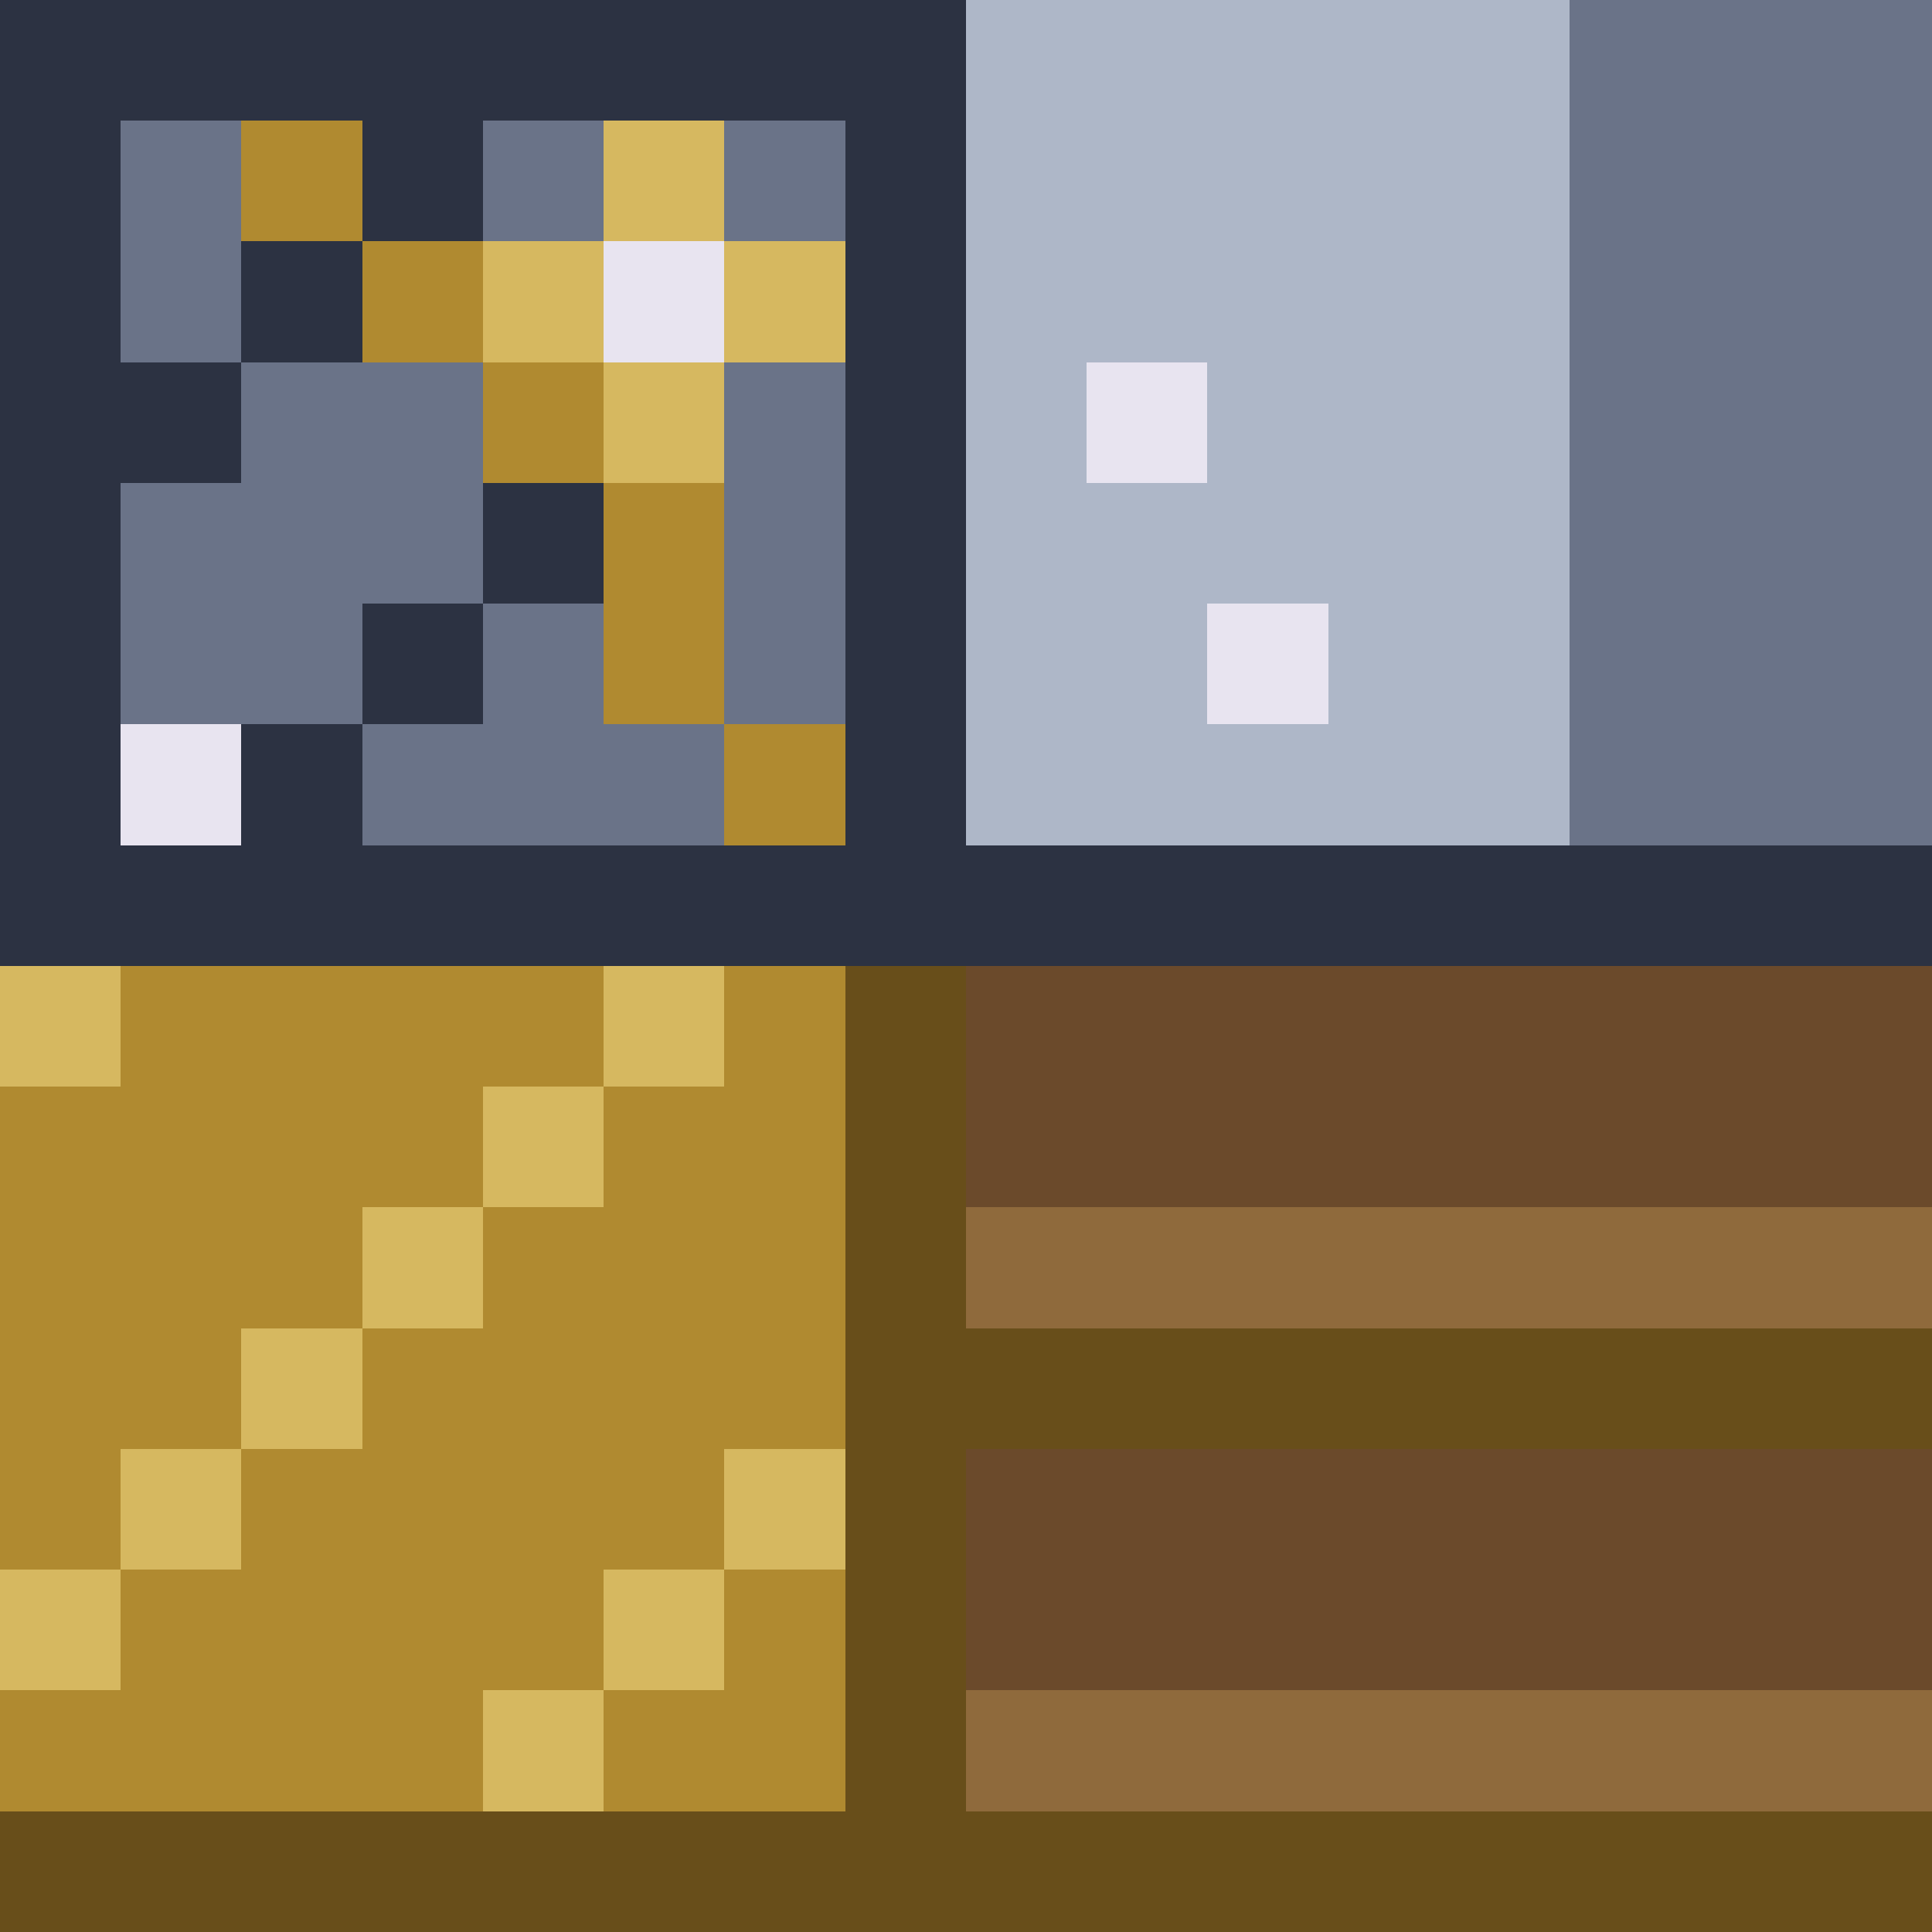
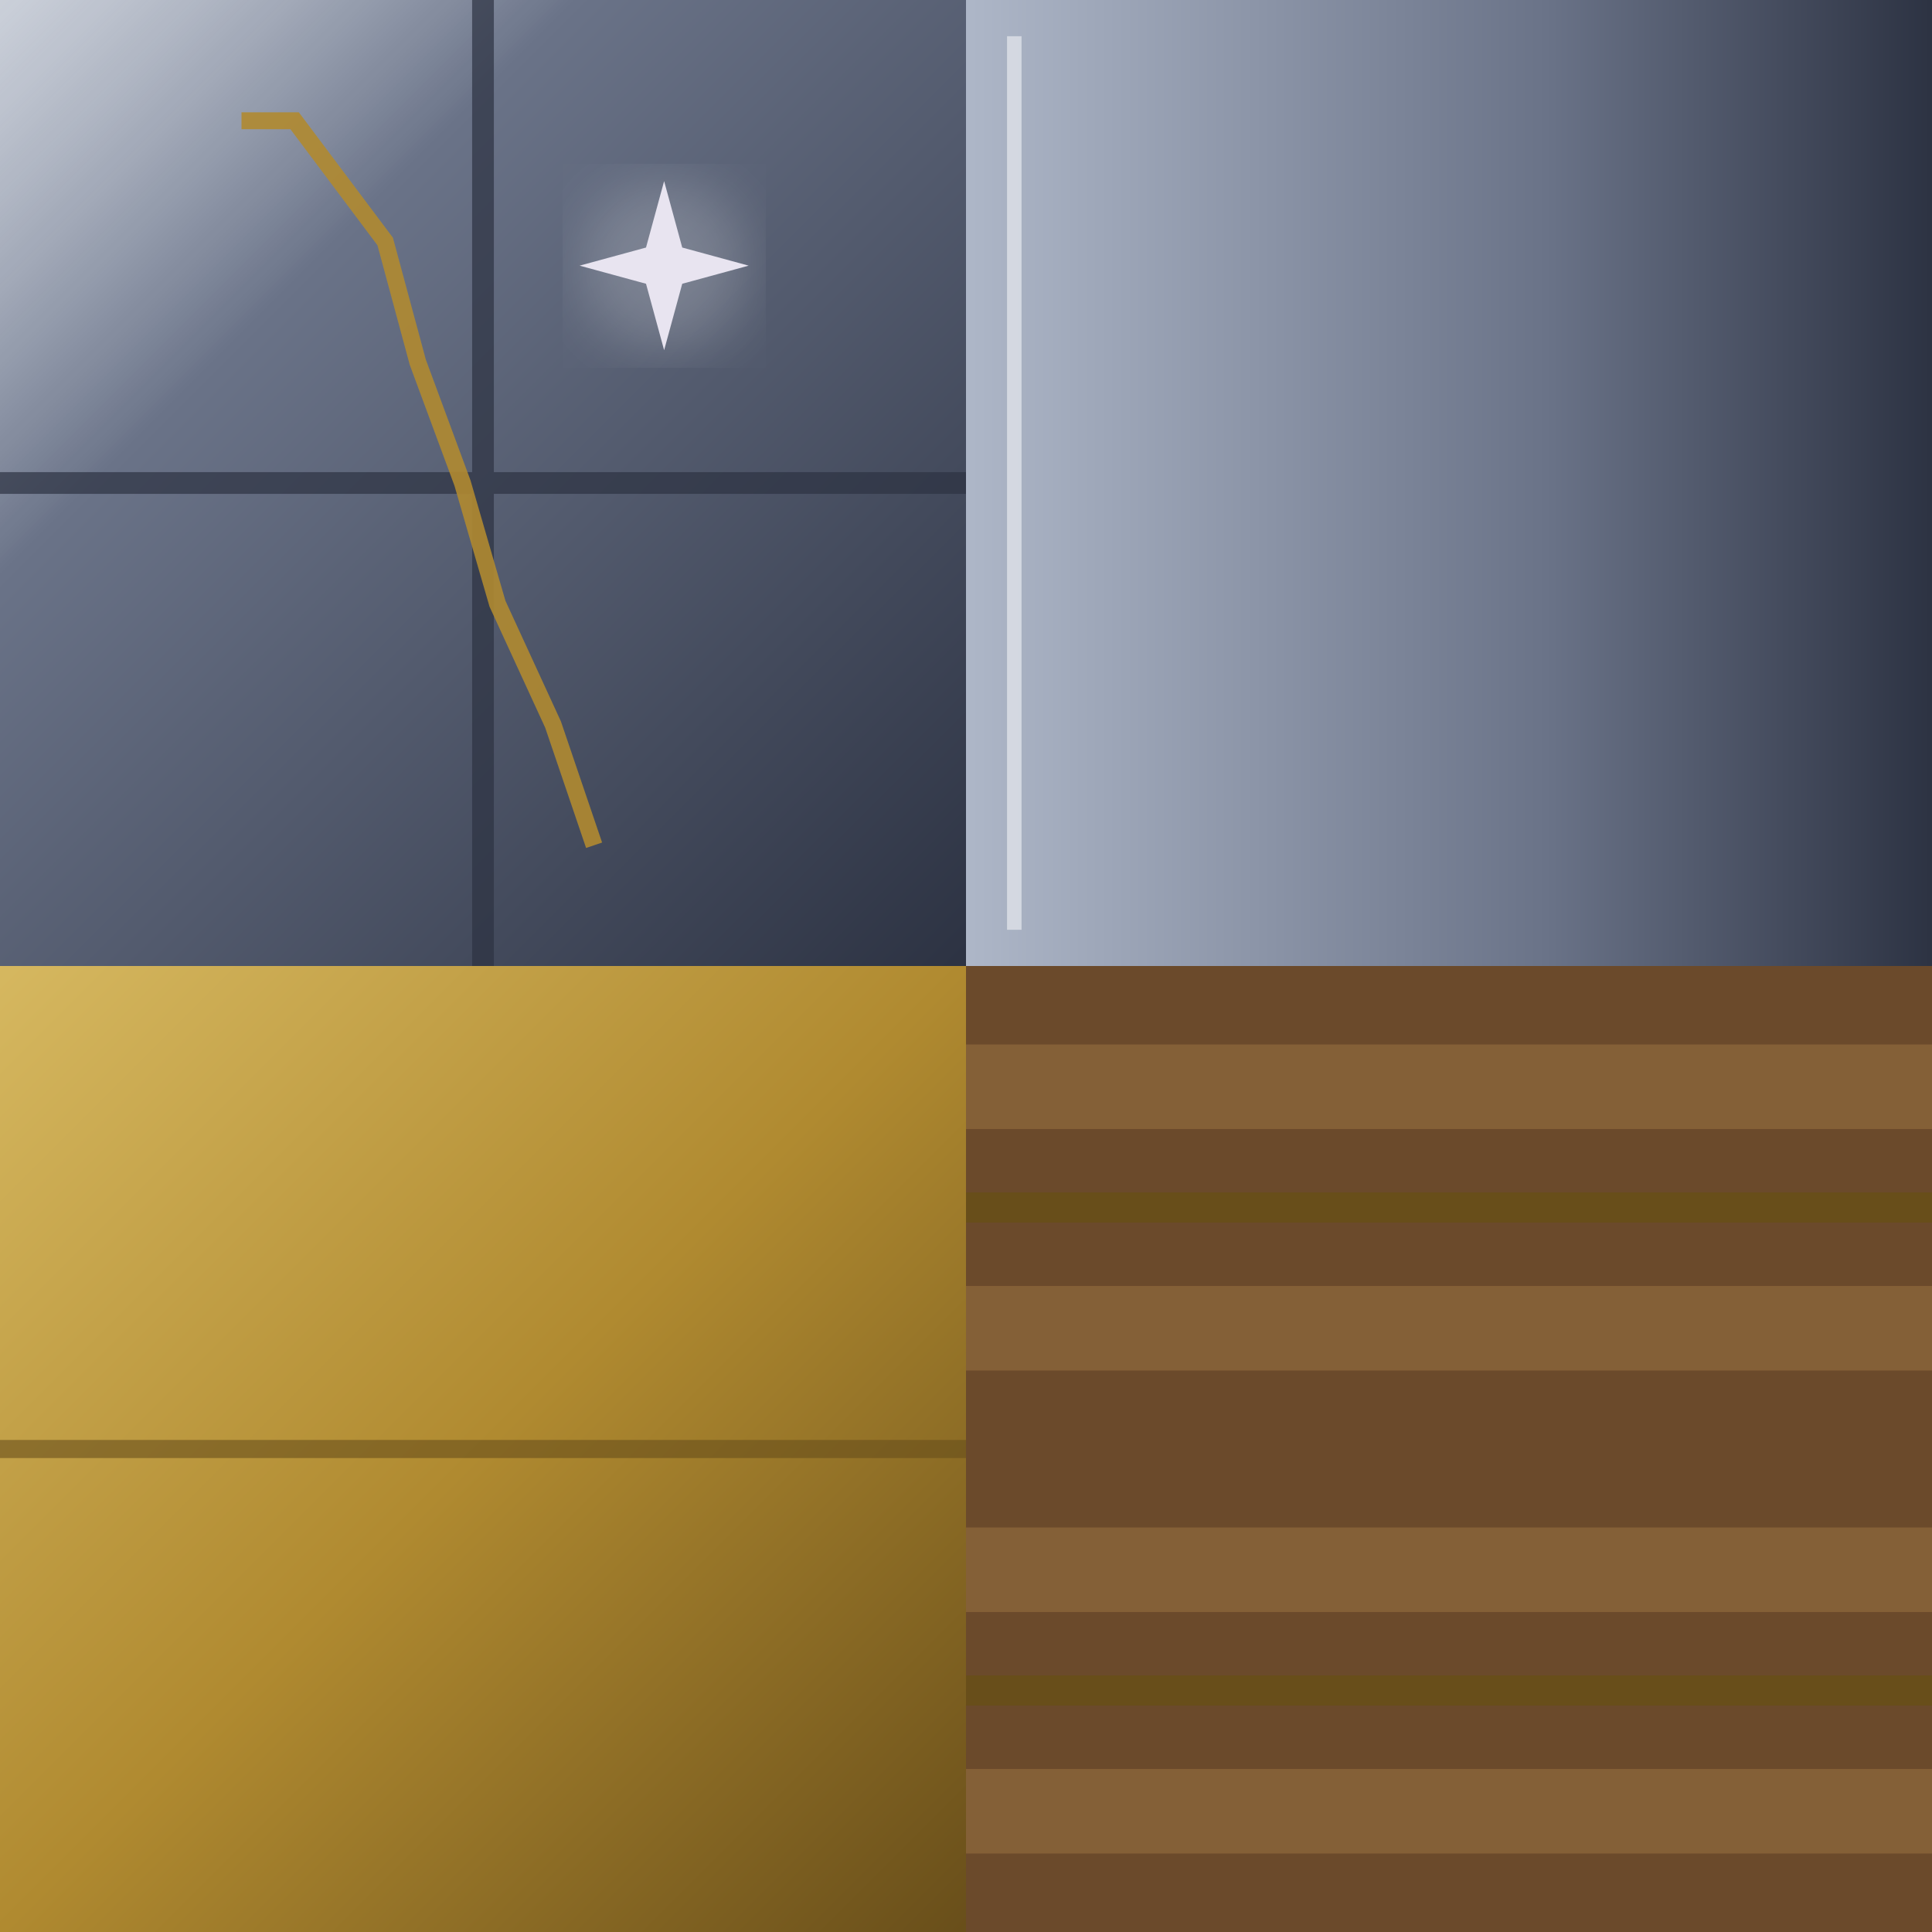
- <svg xmlns="http://www.w3.org/2000/svg" viewBox="0 0 16 16" width="16" height="16" shape-rendering="crispEdges">
-   <rect x="0" y="0" width="1" height="1" fill="#2c3242" />
-   <rect x="1" y="0" width="1" height="1" fill="#2c3242" />
-   <rect x="2" y="0" width="1" height="1" fill="#2c3242" />
-   <rect x="3" y="0" width="1" height="1" fill="#2c3242" />
-   <rect x="4" y="0" width="1" height="1" fill="#2c3242" />
-   <rect x="5" y="0" width="1" height="1" fill="#2c3242" />
-   <rect x="6" y="0" width="1" height="1" fill="#2c3242" />
-   <rect x="7" y="0" width="1" height="1" fill="#2c3242" />
-   <rect x="8" y="0" width="1" height="1" fill="#aeb7c8" />
-   <rect x="9" y="0" width="1" height="1" fill="#aeb7c8" />
-   <rect x="10" y="0" width="1" height="1" fill="#aeb7c8" />
-   <rect x="11" y="0" width="1" height="1" fill="#aeb7c8" />
-   <rect x="12" y="0" width="1" height="1" fill="#aeb7c8" />
-   <rect x="13" y="0" width="1" height="1" fill="#6a7388" />
-   <rect x="14" y="0" width="1" height="1" fill="#6a7388" />
-   <rect x="15" y="0" width="1" height="1" fill="#6a7388" />
-   <rect x="0" y="1" width="1" height="1" fill="#2c3242" />
-   <rect x="1" y="1" width="1" height="1" fill="#6a7388" />
-   <rect x="2" y="1" width="1" height="1" fill="#b08a30" />
-   <rect x="3" y="1" width="1" height="1" fill="#2c3242" />
-   <rect x="4" y="1" width="1" height="1" fill="#6a7388" />
-   <rect x="5" y="1" width="1" height="1" fill="#d6b860" />
-   <rect x="6" y="1" width="1" height="1" fill="#6a7388" />
-   <rect x="7" y="1" width="1" height="1" fill="#2c3242" />
-   <rect x="8" y="1" width="1" height="1" fill="#aeb7c8" />
-   <rect x="9" y="1" width="1" height="1" fill="#aeb7c8" />
-   <rect x="10" y="1" width="1" height="1" fill="#aeb7c8" />
-   <rect x="11" y="1" width="1" height="1" fill="#aeb7c8" />
-   <rect x="12" y="1" width="1" height="1" fill="#aeb7c8" />
-   <rect x="13" y="1" width="1" height="1" fill="#6a7388" />
-   <rect x="14" y="1" width="1" height="1" fill="#6a7388" />
-   <rect x="15" y="1" width="1" height="1" fill="#6a7388" />
-   <rect x="0" y="2" width="1" height="1" fill="#2c3242" />
-   <rect x="1" y="2" width="1" height="1" fill="#6a7388" />
-   <rect x="2" y="2" width="1" height="1" fill="#2c3242" />
-   <rect x="3" y="2" width="1" height="1" fill="#b08a30" />
-   <rect x="4" y="2" width="1" height="1" fill="#d6b860" />
-   <rect x="5" y="2" width="1" height="1" fill="#e8e4f0" />
-   <rect x="6" y="2" width="1" height="1" fill="#d6b860" />
-   <rect x="7" y="2" width="1" height="1" fill="#2c3242" />
-   <rect x="8" y="2" width="1" height="1" fill="#aeb7c8" />
-   <rect x="9" y="2" width="1" height="1" fill="#aeb7c8" />
-   <rect x="10" y="2" width="1" height="1" fill="#aeb7c8" />
-   <rect x="11" y="2" width="1" height="1" fill="#aeb7c8" />
-   <rect x="12" y="2" width="1" height="1" fill="#aeb7c8" />
-   <rect x="13" y="2" width="1" height="1" fill="#6a7388" />
-   <rect x="14" y="2" width="1" height="1" fill="#6a7388" />
-   <rect x="15" y="2" width="1" height="1" fill="#6a7388" />
-   <rect x="0" y="3" width="1" height="1" fill="#2c3242" />
-   <rect x="1" y="3" width="1" height="1" fill="#2c3242" />
-   <rect x="2" y="3" width="1" height="1" fill="#6a7388" />
-   <rect x="3" y="3" width="1" height="1" fill="#6a7388" />
-   <rect x="4" y="3" width="1" height="1" fill="#b08a30" />
-   <rect x="5" y="3" width="1" height="1" fill="#d6b860" />
-   <rect x="6" y="3" width="1" height="1" fill="#6a7388" />
-   <rect x="7" y="3" width="1" height="1" fill="#2c3242" />
-   <rect x="8" y="3" width="1" height="1" fill="#aeb7c8" />
-   <rect x="9" y="3" width="1" height="1" fill="#e8e4f0" />
-   <rect x="10" y="3" width="1" height="1" fill="#aeb7c8" />
-   <rect x="11" y="3" width="1" height="1" fill="#aeb7c8" />
-   <rect x="12" y="3" width="1" height="1" fill="#aeb7c8" />
-   <rect x="13" y="3" width="1" height="1" fill="#6a7388" />
-   <rect x="14" y="3" width="1" height="1" fill="#6a7388" />
-   <rect x="15" y="3" width="1" height="1" fill="#6a7388" />
-   <rect x="0" y="4" width="1" height="1" fill="#2c3242" />
-   <rect x="1" y="4" width="1" height="1" fill="#6a7388" />
-   <rect x="2" y="4" width="1" height="1" fill="#6a7388" />
-   <rect x="3" y="4" width="1" height="1" fill="#6a7388" />
-   <rect x="4" y="4" width="1" height="1" fill="#2c3242" />
-   <rect x="5" y="4" width="1" height="1" fill="#b08a30" />
-   <rect x="6" y="4" width="1" height="1" fill="#6a7388" />
-   <rect x="7" y="4" width="1" height="1" fill="#2c3242" />
-   <rect x="8" y="4" width="1" height="1" fill="#aeb7c8" />
-   <rect x="9" y="4" width="1" height="1" fill="#aeb7c8" />
-   <rect x="10" y="4" width="1" height="1" fill="#aeb7c8" />
-   <rect x="11" y="4" width="1" height="1" fill="#aeb7c8" />
-   <rect x="12" y="4" width="1" height="1" fill="#aeb7c8" />
-   <rect x="13" y="4" width="1" height="1" fill="#6a7388" />
-   <rect x="14" y="4" width="1" height="1" fill="#6a7388" />
-   <rect x="15" y="4" width="1" height="1" fill="#6a7388" />
-   <rect x="0" y="5" width="1" height="1" fill="#2c3242" />
-   <rect x="1" y="5" width="1" height="1" fill="#6a7388" />
-   <rect x="2" y="5" width="1" height="1" fill="#6a7388" />
-   <rect x="3" y="5" width="1" height="1" fill="#2c3242" />
-   <rect x="4" y="5" width="1" height="1" fill="#6a7388" />
-   <rect x="5" y="5" width="1" height="1" fill="#b08a30" />
-   <rect x="6" y="5" width="1" height="1" fill="#6a7388" />
-   <rect x="7" y="5" width="1" height="1" fill="#2c3242" />
-   <rect x="8" y="5" width="1" height="1" fill="#aeb7c8" />
-   <rect x="9" y="5" width="1" height="1" fill="#aeb7c8" />
-   <rect x="10" y="5" width="1" height="1" fill="#e8e4f0" />
-   <rect x="11" y="5" width="1" height="1" fill="#aeb7c8" />
-   <rect x="12" y="5" width="1" height="1" fill="#aeb7c8" />
-   <rect x="13" y="5" width="1" height="1" fill="#6a7388" />
-   <rect x="14" y="5" width="1" height="1" fill="#6a7388" />
-   <rect x="15" y="5" width="1" height="1" fill="#6a7388" />
-   <rect x="0" y="6" width="1" height="1" fill="#2c3242" />
-   <rect x="1" y="6" width="1" height="1" fill="#e8e4f0" />
-   <rect x="2" y="6" width="1" height="1" fill="#2c3242" />
-   <rect x="3" y="6" width="1" height="1" fill="#6a7388" />
-   <rect x="4" y="6" width="1" height="1" fill="#6a7388" />
-   <rect x="5" y="6" width="1" height="1" fill="#6a7388" />
-   <rect x="6" y="6" width="1" height="1" fill="#b08a30" />
-   <rect x="7" y="6" width="1" height="1" fill="#2c3242" />
-   <rect x="8" y="6" width="1" height="1" fill="#aeb7c8" />
-   <rect x="9" y="6" width="1" height="1" fill="#aeb7c8" />
-   <rect x="10" y="6" width="1" height="1" fill="#aeb7c8" />
-   <rect x="11" y="6" width="1" height="1" fill="#aeb7c8" />
-   <rect x="12" y="6" width="1" height="1" fill="#aeb7c8" />
-   <rect x="13" y="6" width="1" height="1" fill="#6a7388" />
-   <rect x="14" y="6" width="1" height="1" fill="#6a7388" />
-   <rect x="15" y="6" width="1" height="1" fill="#6a7388" />
-   <rect x="0" y="7" width="1" height="1" fill="#2c3242" />
-   <rect x="1" y="7" width="1" height="1" fill="#2c3242" />
-   <rect x="2" y="7" width="1" height="1" fill="#2c3242" />
-   <rect x="3" y="7" width="1" height="1" fill="#2c3242" />
-   <rect x="4" y="7" width="1" height="1" fill="#2c3242" />
-   <rect x="5" y="7" width="1" height="1" fill="#2c3242" />
-   <rect x="6" y="7" width="1" height="1" fill="#2c3242" />
-   <rect x="7" y="7" width="1" height="1" fill="#2c3242" />
-   <rect x="8" y="7" width="1" height="1" fill="#2c3242" />
-   <rect x="9" y="7" width="1" height="1" fill="#2c3242" />
-   <rect x="10" y="7" width="1" height="1" fill="#2c3242" />
-   <rect x="11" y="7" width="1" height="1" fill="#2c3242" />
-   <rect x="12" y="7" width="1" height="1" fill="#2c3242" />
-   <rect x="13" y="7" width="1" height="1" fill="#2c3242" />
-   <rect x="14" y="7" width="1" height="1" fill="#2c3242" />
-   <rect x="15" y="7" width="1" height="1" fill="#2c3242" />
-   <rect x="0" y="8" width="1" height="1" fill="#d6b860" />
-   <rect x="1" y="8" width="1" height="1" fill="#b08a30" />
-   <rect x="2" y="8" width="1" height="1" fill="#b08a30" />
-   <rect x="3" y="8" width="1" height="1" fill="#b08a30" />
-   <rect x="4" y="8" width="1" height="1" fill="#b08a30" />
-   <rect x="5" y="8" width="1" height="1" fill="#d6b860" />
-   <rect x="6" y="8" width="1" height="1" fill="#b08a30" />
-   <rect x="7" y="8" width="1" height="1" fill="#684e1a" />
-   <rect x="8" y="8" width="1" height="1" fill="#6b4a2b" />
-   <rect x="9" y="8" width="1" height="1" fill="#6b4a2b" />
-   <rect x="10" y="8" width="1" height="1" fill="#6b4a2b" />
-   <rect x="11" y="8" width="1" height="1" fill="#6b4a2b" />
-   <rect x="12" y="8" width="1" height="1" fill="#6b4a2b" />
-   <rect x="13" y="8" width="1" height="1" fill="#6b4a2b" />
-   <rect x="14" y="8" width="1" height="1" fill="#6b4a2b" />
-   <rect x="15" y="8" width="1" height="1" fill="#6b4a2b" />
-   <rect x="0" y="9" width="1" height="1" fill="#b08a30" />
-   <rect x="1" y="9" width="1" height="1" fill="#b08a30" />
-   <rect x="2" y="9" width="1" height="1" fill="#b08a30" />
-   <rect x="3" y="9" width="1" height="1" fill="#b08a30" />
-   <rect x="4" y="9" width="1" height="1" fill="#d6b860" />
-   <rect x="5" y="9" width="1" height="1" fill="#b08a30" />
-   <rect x="6" y="9" width="1" height="1" fill="#b08a30" />
-   <rect x="7" y="9" width="1" height="1" fill="#684e1a" />
-   <rect x="8" y="9" width="1" height="1" fill="#6b4a2b" />
-   <rect x="9" y="9" width="1" height="1" fill="#6b4a2b" />
-   <rect x="10" y="9" width="1" height="1" fill="#6b4a2b" />
-   <rect x="11" y="9" width="1" height="1" fill="#6b4a2b" />
-   <rect x="12" y="9" width="1" height="1" fill="#6b4a2b" />
-   <rect x="13" y="9" width="1" height="1" fill="#6b4a2b" />
-   <rect x="14" y="9" width="1" height="1" fill="#6b4a2b" />
-   <rect x="15" y="9" width="1" height="1" fill="#6b4a2b" />
-   <rect x="0" y="10" width="1" height="1" fill="#b08a30" />
-   <rect x="1" y="10" width="1" height="1" fill="#b08a30" />
-   <rect x="2" y="10" width="1" height="1" fill="#b08a30" />
-   <rect x="3" y="10" width="1" height="1" fill="#d6b860" />
-   <rect x="4" y="10" width="1" height="1" fill="#b08a30" />
-   <rect x="5" y="10" width="1" height="1" fill="#b08a30" />
-   <rect x="6" y="10" width="1" height="1" fill="#b08a30" />
-   <rect x="7" y="10" width="1" height="1" fill="#684e1a" />
-   <rect x="8" y="10" width="1" height="1" fill="#8f6a3c" />
-   <rect x="9" y="10" width="1" height="1" fill="#8f6a3c" />
-   <rect x="10" y="10" width="1" height="1" fill="#8f6a3c" />
-   <rect x="11" y="10" width="1" height="1" fill="#8f6a3c" />
-   <rect x="12" y="10" width="1" height="1" fill="#8f6a3c" />
-   <rect x="13" y="10" width="1" height="1" fill="#8f6a3c" />
-   <rect x="14" y="10" width="1" height="1" fill="#8f6a3c" />
-   <rect x="15" y="10" width="1" height="1" fill="#8f6a3c" />
-   <rect x="0" y="11" width="1" height="1" fill="#b08a30" />
-   <rect x="1" y="11" width="1" height="1" fill="#b08a30" />
-   <rect x="2" y="11" width="1" height="1" fill="#d6b860" />
-   <rect x="3" y="11" width="1" height="1" fill="#b08a30" />
-   <rect x="4" y="11" width="1" height="1" fill="#b08a30" />
-   <rect x="5" y="11" width="1" height="1" fill="#b08a30" />
-   <rect x="6" y="11" width="1" height="1" fill="#b08a30" />
-   <rect x="7" y="11" width="1" height="1" fill="#684e1a" />
-   <rect x="8" y="11" width="1" height="1" fill="#684e1a" />
-   <rect x="9" y="11" width="1" height="1" fill="#684e1a" />
-   <rect x="10" y="11" width="1" height="1" fill="#684e1a" />
-   <rect x="11" y="11" width="1" height="1" fill="#684e1a" />
-   <rect x="12" y="11" width="1" height="1" fill="#684e1a" />
-   <rect x="13" y="11" width="1" height="1" fill="#684e1a" />
-   <rect x="14" y="11" width="1" height="1" fill="#684e1a" />
-   <rect x="15" y="11" width="1" height="1" fill="#684e1a" />
-   <rect x="0" y="12" width="1" height="1" fill="#b08a30" />
-   <rect x="1" y="12" width="1" height="1" fill="#d6b860" />
-   <rect x="2" y="12" width="1" height="1" fill="#b08a30" />
-   <rect x="3" y="12" width="1" height="1" fill="#b08a30" />
-   <rect x="4" y="12" width="1" height="1" fill="#b08a30" />
-   <rect x="5" y="12" width="1" height="1" fill="#b08a30" />
-   <rect x="6" y="12" width="1" height="1" fill="#d6b860" />
-   <rect x="7" y="12" width="1" height="1" fill="#684e1a" />
-   <rect x="8" y="12" width="1" height="1" fill="#6b4a2b" />
-   <rect x="9" y="12" width="1" height="1" fill="#6b4a2b" />
-   <rect x="10" y="12" width="1" height="1" fill="#6b4a2b" />
-   <rect x="11" y="12" width="1" height="1" fill="#6b4a2b" />
-   <rect x="12" y="12" width="1" height="1" fill="#6b4a2b" />
-   <rect x="13" y="12" width="1" height="1" fill="#6b4a2b" />
-   <rect x="14" y="12" width="1" height="1" fill="#6b4a2b" />
-   <rect x="15" y="12" width="1" height="1" fill="#6b4a2b" />
-   <rect x="0" y="13" width="1" height="1" fill="#d6b860" />
-   <rect x="1" y="13" width="1" height="1" fill="#b08a30" />
-   <rect x="2" y="13" width="1" height="1" fill="#b08a30" />
-   <rect x="3" y="13" width="1" height="1" fill="#b08a30" />
-   <rect x="4" y="13" width="1" height="1" fill="#b08a30" />
-   <rect x="5" y="13" width="1" height="1" fill="#d6b860" />
-   <rect x="6" y="13" width="1" height="1" fill="#b08a30" />
-   <rect x="7" y="13" width="1" height="1" fill="#684e1a" />
-   <rect x="8" y="13" width="1" height="1" fill="#6b4a2b" />
-   <rect x="9" y="13" width="1" height="1" fill="#6b4a2b" />
-   <rect x="10" y="13" width="1" height="1" fill="#6b4a2b" />
-   <rect x="11" y="13" width="1" height="1" fill="#6b4a2b" />
-   <rect x="12" y="13" width="1" height="1" fill="#6b4a2b" />
-   <rect x="13" y="13" width="1" height="1" fill="#6b4a2b" />
-   <rect x="14" y="13" width="1" height="1" fill="#6b4a2b" />
-   <rect x="15" y="13" width="1" height="1" fill="#6b4a2b" />
-   <rect x="0" y="14" width="1" height="1" fill="#b08a30" />
-   <rect x="1" y="14" width="1" height="1" fill="#b08a30" />
-   <rect x="2" y="14" width="1" height="1" fill="#b08a30" />
-   <rect x="3" y="14" width="1" height="1" fill="#b08a30" />
-   <rect x="4" y="14" width="1" height="1" fill="#d6b860" />
-   <rect x="5" y="14" width="1" height="1" fill="#b08a30" />
-   <rect x="6" y="14" width="1" height="1" fill="#b08a30" />
-   <rect x="7" y="14" width="1" height="1" fill="#684e1a" />
-   <rect x="8" y="14" width="1" height="1" fill="#8f6a3c" />
-   <rect x="9" y="14" width="1" height="1" fill="#8f6a3c" />
-   <rect x="10" y="14" width="1" height="1" fill="#8f6a3c" />
-   <rect x="11" y="14" width="1" height="1" fill="#8f6a3c" />
-   <rect x="12" y="14" width="1" height="1" fill="#8f6a3c" />
-   <rect x="13" y="14" width="1" height="1" fill="#8f6a3c" />
-   <rect x="14" y="14" width="1" height="1" fill="#8f6a3c" />
-   <rect x="15" y="14" width="1" height="1" fill="#8f6a3c" />
-   <rect x="0" y="15" width="1" height="1" fill="#684e1a" />
-   <rect x="1" y="15" width="1" height="1" fill="#684e1a" />
-   <rect x="2" y="15" width="1" height="1" fill="#684e1a" />
-   <rect x="3" y="15" width="1" height="1" fill="#684e1a" />
-   <rect x="4" y="15" width="1" height="1" fill="#684e1a" />
-   <rect x="5" y="15" width="1" height="1" fill="#684e1a" />
-   <rect x="6" y="15" width="1" height="1" fill="#684e1a" />
-   <rect x="7" y="15" width="1" height="1" fill="#684e1a" />
-   <rect x="8" y="15" width="1" height="1" fill="#684e1a" />
-   <rect x="9" y="15" width="1" height="1" fill="#684e1a" />
-   <rect x="10" y="15" width="1" height="1" fill="#684e1a" />
-   <rect x="11" y="15" width="1" height="1" fill="#684e1a" />
-   <rect x="12" y="15" width="1" height="1" fill="#684e1a" />
-   <rect x="13" y="15" width="1" height="1" fill="#684e1a" />
-   <rect x="14" y="15" width="1" height="1" fill="#684e1a" />
-   <rect x="15" y="15" width="1" height="1" fill="#684e1a" />
+ <svg xmlns="http://www.w3.org/2000/svg" viewBox="0 0 16 16" width="128" height="128">
+   <defs>
+     <linearGradient id="pl" x1="0" y1="0" x2="1" y2="1">
+       <stop offset="0" stop-color="#aeb7c8" stop-opacity=".55" />
+       <stop offset=".3" stop-color="#6a7388" />
+       <stop offset="1" stop-color="#2c3242" />
+     </linearGradient>
+     <linearGradient id="ed" x1="0" y1="0" x2="1" y2="0">
+       <stop offset="0" stop-color="#aeb7c8" />
+       <stop offset=".6" stop-color="#6a7388" />
+       <stop offset="1" stop-color="#2c3242" />
+     </linearGradient>
+     <linearGradient id="go" x1="0" y1="0" x2="1" y2="1">
+       <stop offset="0" stop-color="#d6b860" />
+       <stop offset=".5" stop-color="#b08a30" />
+       <stop offset="1" stop-color="#684e1a" />
+     </linearGradient>
+     <filter id="bl">
+       <feGaussianBlur stdDeviation=".25" />
+     </filter>
+   </defs>
+   <rect x="0" y="0" width="8" height="8" fill="url(#pl)" />
+   <path d="M0 4 H8 M4 0 V8" stroke="#2c3242" stroke-width=".18" opacity=".7" />
+   <path d="M2.00 1.00 L2.44 1.00 L3.19 2.00 L3.46 3.00 L3.83 4.00 L4.12 5.00 L4.58 6.00 L4.92 7.00" fill="none" stroke="#b08a30" stroke-width=".14" opacity=".9" />
+   <circle cx="5.5" cy="2.2" r=".7" fill="#fff" opacity=".2" filter="url(#bl)" />
+   <path d="M5.5 1.5 L5.65 2.05 L6.2 2.2 L5.65 2.35 L5.5 2.9 L5.35 2.35 L4.8 2.2 L5.35 2.05 Z" fill="#e8e4f0" />
+   <rect x="8" y="0" width="8" height="8" fill="url(#ed)" />
+   <path d="M8.4 .3 V7.7" stroke="#fff" stroke-width=".12" opacity=".5" />
+   <rect x="0" y="8" width="8" height="8" fill="url(#go)" />
+   <path d="M0 12 H8" stroke="#684e1a" stroke-width=".15" opacity=".6" />
+   <rect x="8" y="8" width="8" height="8" fill="#6b4a2b" />
+   <path d="M8 9 H16 M8 11 H16 M8 13 H16 M8 15 H16" stroke="#8f6a3c" stroke-width=".7" opacity=".7" />
+   <path d="M8 10 H16 M8 14 H16" stroke="#684e1a" stroke-width=".25" />
</svg>
